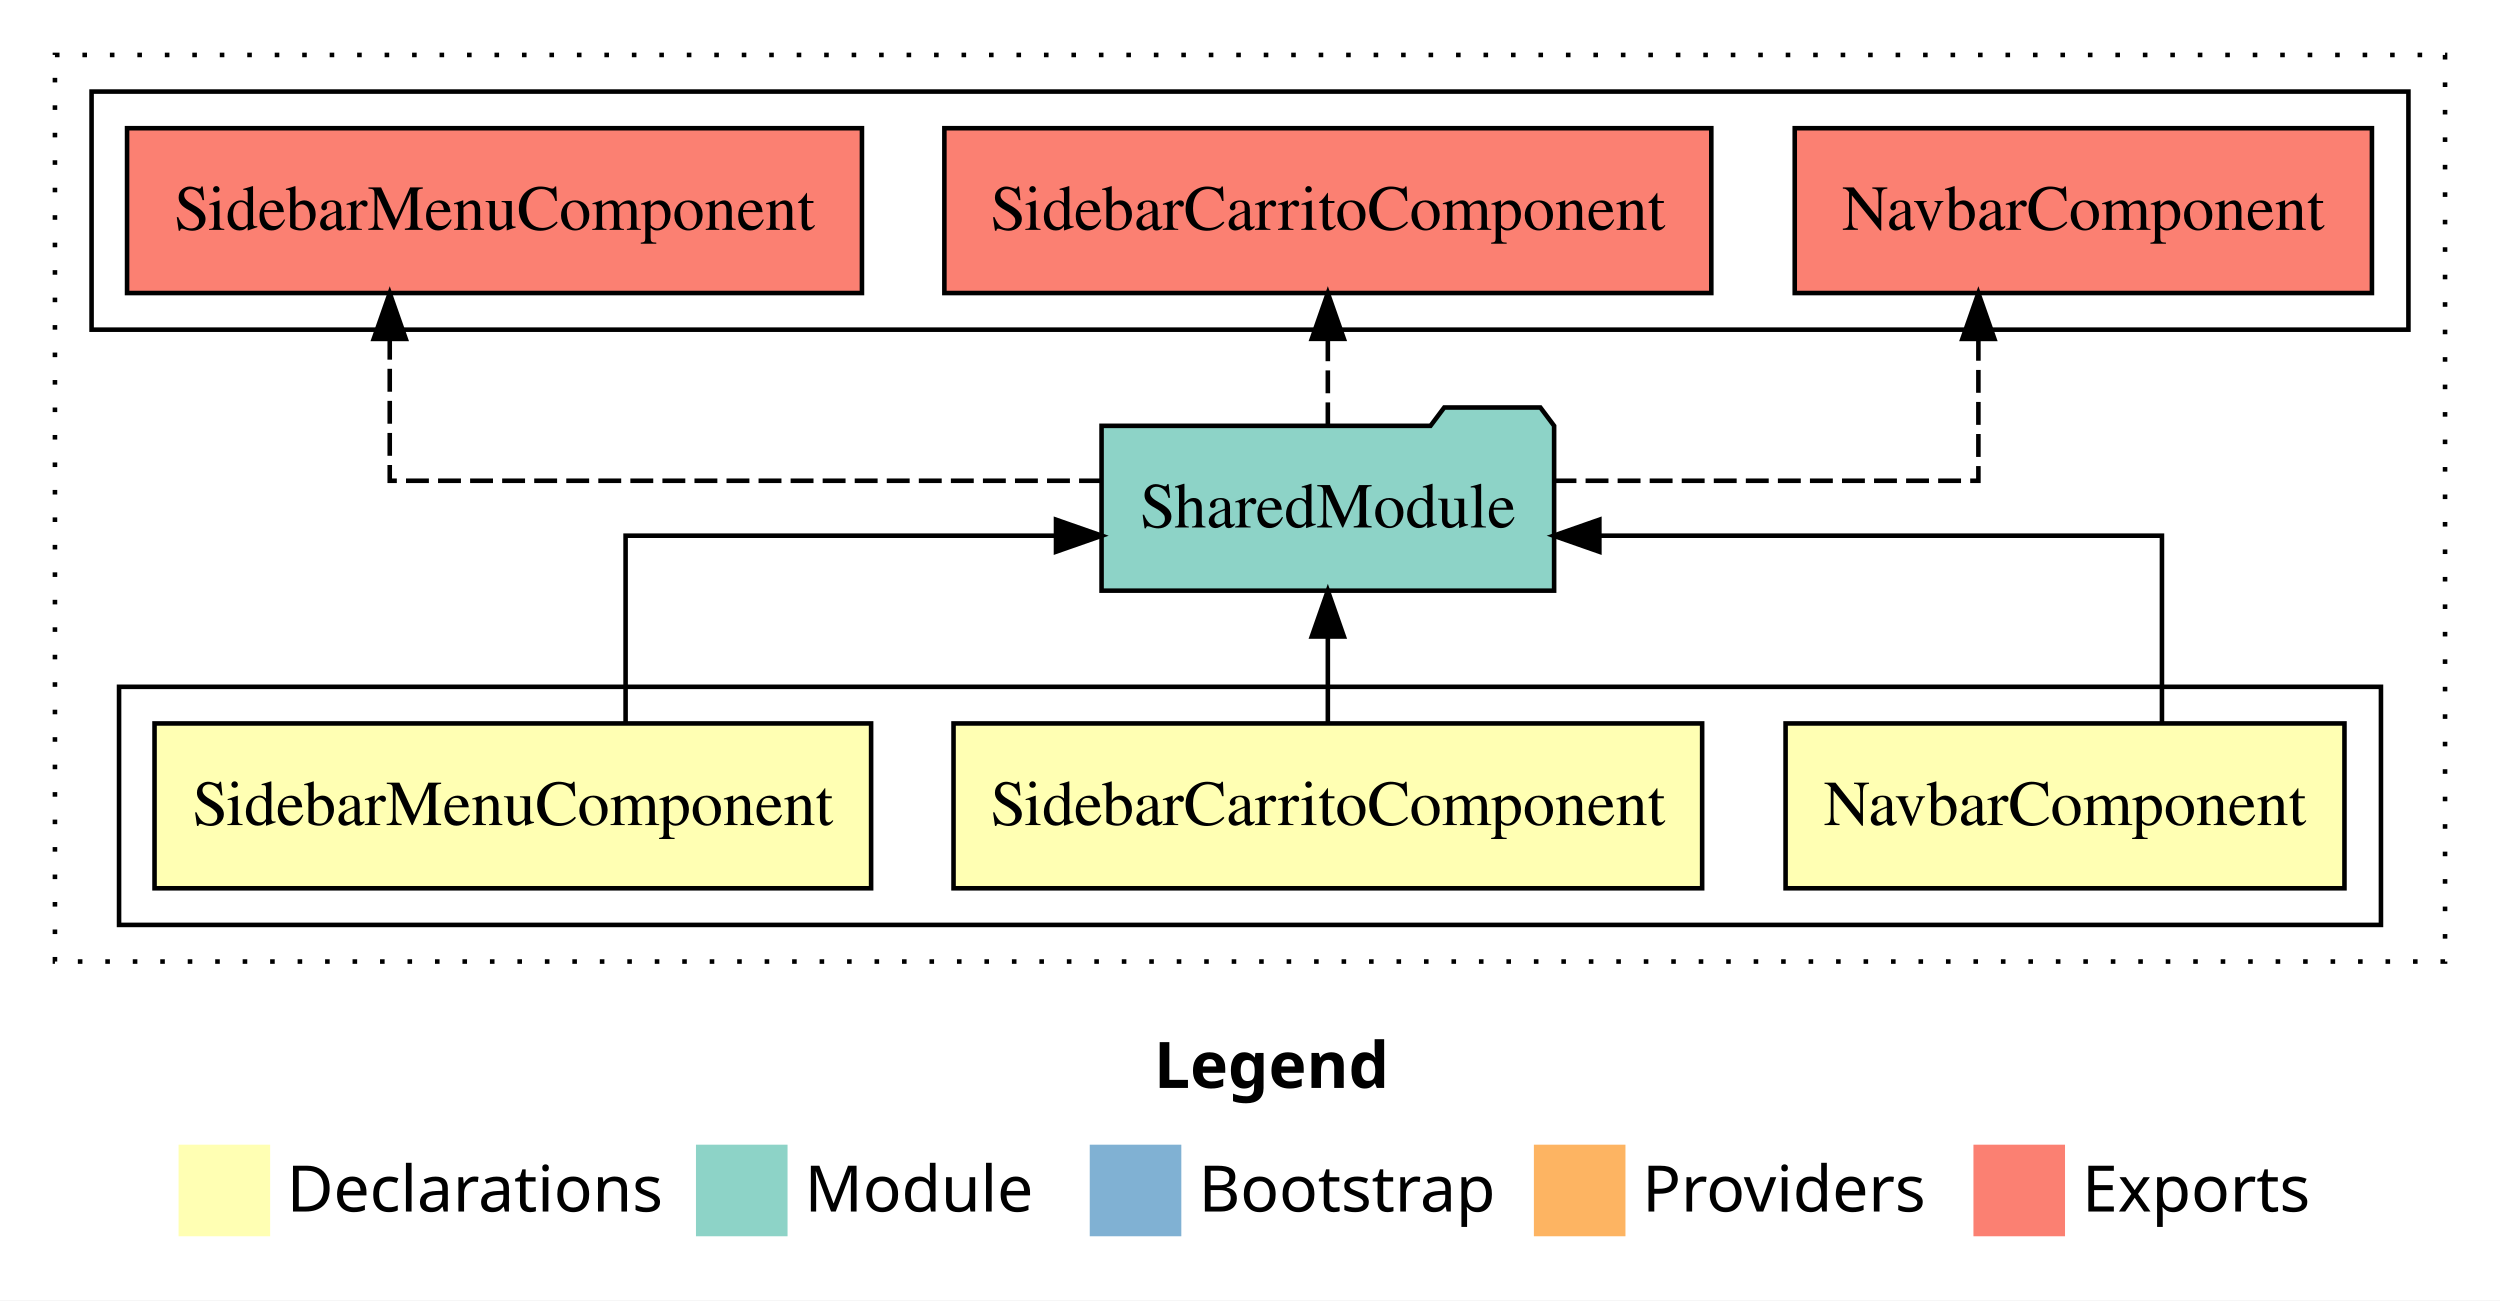
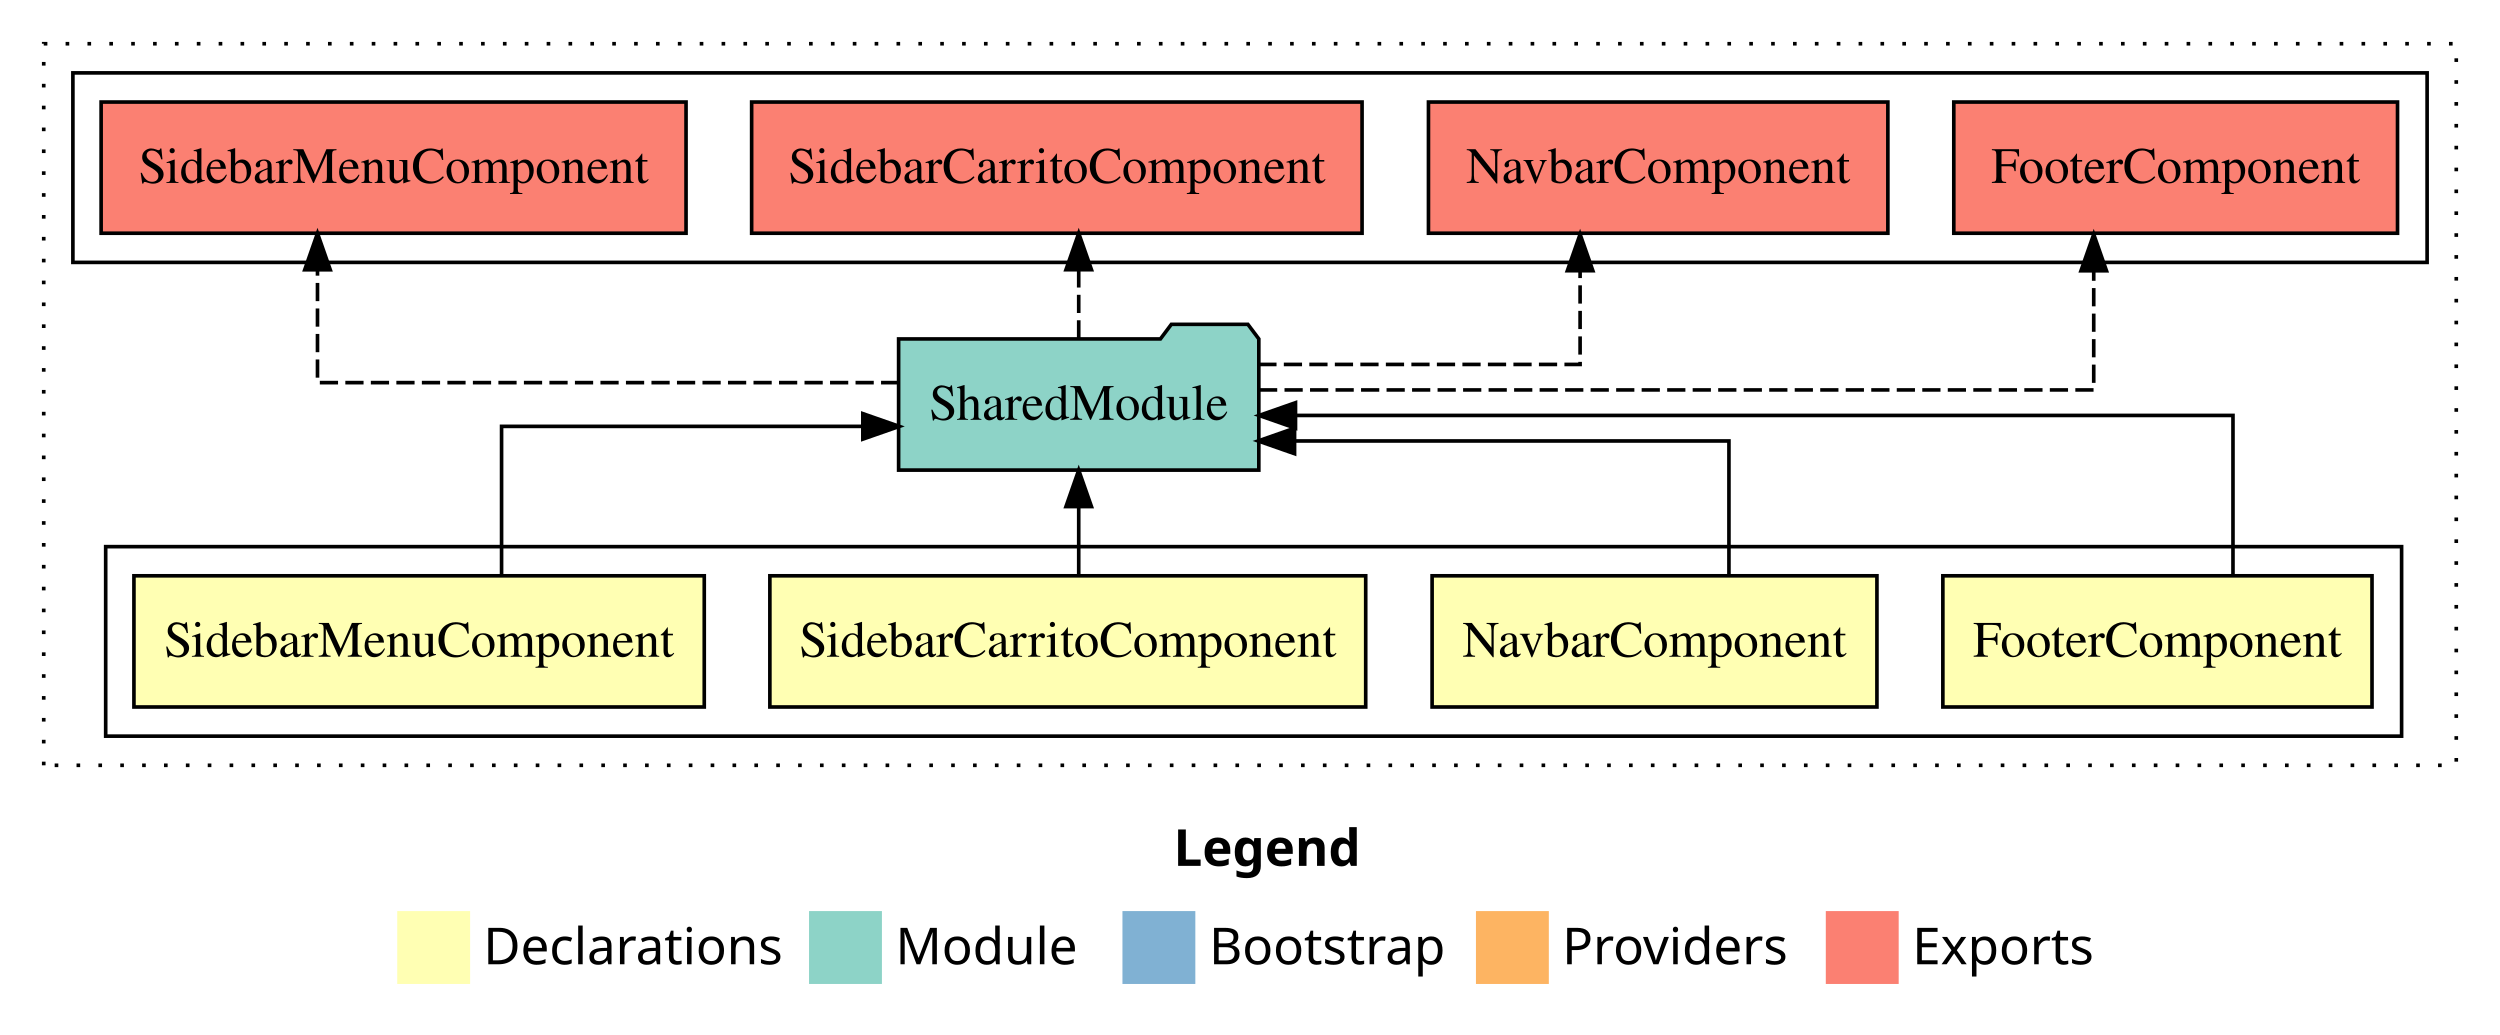
- <svg xmlns="http://www.w3.org/2000/svg" width="546pt" height="284pt" viewBox="0.00 0.00 546.00 284.00">
+ <svg xmlns="http://www.w3.org/2000/svg" width="686pt" height="284pt" viewBox="0.00 0.00 686.00 284.00">
  <g id="graph0" class="graph" transform="scale(1 1) rotate(0) translate(4 280)">
-     <polygon fill="white" stroke="transparent" points="-4,4 -4,-280 542,-280 542,4 -4,4" />
-     <text text-anchor="start" x="248.01" y="-42.4" font-family="Times-12" font-weight="bold" font-size="14.00">Legend</text>
-     <polygon fill="#ffffb3" stroke="transparent" points="35,-10 35,-30 55,-30 55,-10 35,-10" />
-     <text text-anchor="start" x="58.63" y="-15.4" font-family="Times-12" font-size="14.00">  Declarations</text>
-     <polygon fill="#8dd3c7" stroke="transparent" points="148,-10 148,-30 168,-30 168,-10 148,-10" />
-     <text text-anchor="start" x="171.73" y="-15.4" font-family="Times-12" font-size="14.00">  Module</text>
-     <polygon fill="#80b1d3" stroke="transparent" points="234,-10 234,-30 254,-30 254,-10 234,-10" />
-     <text text-anchor="start" x="257.78" y="-15.4" font-family="Times-12" font-size="14.00">  Bootstrap</text>
-     <polygon fill="#fdb462" stroke="transparent" points="331,-10 331,-30 351,-30 351,-10 331,-10" />
-     <text text-anchor="start" x="354.67" y="-15.4" font-family="Times-12" font-size="14.00">  Providers</text>
-     <polygon fill="#fb8072" stroke="transparent" points="427,-10 427,-30 447,-30 447,-10 427,-10" />
-     <text text-anchor="start" x="450.73" y="-15.4" font-family="Times-12" font-size="14.00">  Exports</text>
+     <polygon fill="white" stroke="transparent" points="-4,4 -4,-280 682,-280 682,4 -4,4" />
+     <text text-anchor="start" x="318.01" y="-42.4" font-family="Times-12" font-weight="bold" font-size="14.00">Legend</text>
+     <polygon fill="#ffffb3" stroke="transparent" points="105,-10 105,-30 125,-30 125,-10 105,-10" />
+     <text text-anchor="start" x="128.63" y="-15.4" font-family="Times-12" font-size="14.00">  Declarations</text>
+     <polygon fill="#8dd3c7" stroke="transparent" points="218,-10 218,-30 238,-30 238,-10 218,-10" />
+     <text text-anchor="start" x="241.73" y="-15.4" font-family="Times-12" font-size="14.00">  Module</text>
+     <polygon fill="#80b1d3" stroke="transparent" points="304,-10 304,-30 324,-30 324,-10 304,-10" />
+     <text text-anchor="start" x="327.78" y="-15.4" font-family="Times-12" font-size="14.00">  Bootstrap</text>
+     <polygon fill="#fdb462" stroke="transparent" points="401,-10 401,-30 421,-30 421,-10 401,-10" />
+     <text text-anchor="start" x="424.67" y="-15.4" font-family="Times-12" font-size="14.00">  Providers</text>
+     <polygon fill="#fb8072" stroke="transparent" points="497,-10 497,-30 517,-30 517,-10 497,-10" />
+     <text text-anchor="start" x="520.73" y="-15.4" font-family="Times-12" font-size="14.00">  Exports</text>
    <g id="clust1" class="cluster">
-       <polygon fill="none" stroke="black" stroke-dasharray="1,5" points="8,-70 8,-268 530,-268 530,-70 8,-70" />
+       <polygon fill="none" stroke="black" stroke-dasharray="1,5" points="8,-70 8,-268 670,-268 670,-70 8,-70" />
    </g>
    <g id="clust2" class="cluster">
-       <polygon fill="none" stroke="black" points="22,-78 22,-130 516,-130 516,-78 22,-78" />
+       <polygon fill="none" stroke="black" points="25,-78 25,-130 655,-130 655,-78 25,-78" />
    </g>
-     <g id="clust7" class="cluster">
-       <polygon fill="none" stroke="black" points="16,-208 16,-260 522,-260 522,-208 16,-208" />
+     <g id="clust8" class="cluster">
+       <polygon fill="none" stroke="black" points="16,-208 16,-260 662,-260 662,-208 16,-208" />
    </g>
    <g id="node1" class="node">
-       <polygon fill="#ffffb3" stroke="black" points="508.03,-122 385.97,-122 385.97,-86 508.03,-86 508.03,-122" />
-       <text text-anchor="middle" x="447" y="-99.8" font-family="Times,serif" font-size="14.00">NavbarComponent</text>
+       <polygon fill="#ffffb3" stroke="black" points="646.88,-122 529.12,-122 529.12,-86 646.88,-86 646.88,-122" />
+       <text text-anchor="middle" x="588" y="-99.8" font-family="Times,serif" font-size="14.00">FooterComponent</text>
+     </g>
+     <g id="node5" class="node">
+       <polygon fill="#8dd3c7" stroke="black" points="341.42,-187 338.42,-191 317.42,-191 314.42,-187 242.58,-187 242.58,-151 341.42,-151 341.42,-187" />
+       <text text-anchor="middle" x="292" y="-164.8" font-family="Times,serif" font-size="14.00">SharedModule</text>
+     </g>
+     <g id="edge1" class="edge">
+       <path fill="none" stroke="black" d="M608.73,-122.27C608.73,-140.56 608.73,-166 608.73,-166 608.73,-166 351.49,-166 351.49,-166" />
+       <polygon fill="black" stroke="black" points="351.49,-162.5 341.49,-166 351.49,-169.5 351.49,-162.5" />
+     </g>
+     <g id="node2" class="node">
+       <polygon fill="#ffffb3" stroke="black" points="511.03,-122 388.97,-122 388.97,-86 511.03,-86 511.03,-122" />
+       <text text-anchor="middle" x="450" y="-99.8" font-family="Times,serif" font-size="14.00">NavbarComponent</text>
+     </g>
+     <g id="edge2" class="edge">
+       <path fill="none" stroke="black" d="M470.42,-122.01C470.42,-138.05 470.42,-159 470.42,-159 470.42,-159 351.23,-159 351.23,-159" />
+       <polygon fill="black" stroke="black" points="351.23,-155.5 341.23,-159 351.23,-162.5 351.23,-155.5" />
+     </g>
+     <g id="node3" class="node">
+       <polygon fill="#ffffb3" stroke="black" points="370.75,-122 207.25,-122 207.25,-86 370.75,-86 370.75,-122" />
+       <text text-anchor="middle" x="289" y="-99.8" font-family="Times,serif" font-size="14.00">SidebarCarritoComponent</text>
+     </g>
+     <g id="edge3" class="edge">
+       <path fill="none" stroke="black" d="M292,-122.11C292,-122.11 292,-140.99 292,-140.99" />
+       <polygon fill="black" stroke="black" points="288.5,-140.99 292,-150.99 295.5,-140.99 288.5,-140.99" />
    </g>
    <g id="node4" class="node">
-       <polygon fill="#8dd3c7" stroke="black" points="335.42,-187 332.42,-191 311.42,-191 308.42,-187 236.58,-187 236.58,-151 335.42,-151 335.42,-187" />
-       <text text-anchor="middle" x="286" y="-164.8" font-family="Times,serif" font-size="14.00">SharedModule</text>
+       <polygon fill="#ffffb3" stroke="black" points="189.25,-122 32.75,-122 32.75,-86 189.25,-86 189.25,-122" />
+       <text text-anchor="middle" x="111" y="-99.8" font-family="Times,serif" font-size="14.00">SidebarMenuComponent</text>
    </g>
-     <g id="edge1" class="edge">
-       <path fill="none" stroke="black" d="M468.17,-122.02C468.17,-139.37 468.17,-163 468.17,-163 468.17,-163 345.3,-163 345.3,-163" />
-       <polygon fill="black" stroke="black" points="345.3,-159.5 335.3,-163 345.3,-166.5 345.3,-159.5" />
+     <g id="edge4" class="edge">
+       <path fill="none" stroke="black" d="M133.63,-122.02C133.63,-139.37 133.63,-163 133.63,-163 133.63,-163 232.76,-163 232.76,-163" />
+       <polygon fill="black" stroke="black" points="232.76,-166.5 242.76,-163 232.76,-159.5 232.76,-166.5" />
    </g>
-     <g id="node2" class="node">
-       <polygon fill="#ffffb3" stroke="black" points="367.75,-122 204.25,-122 204.25,-86 367.75,-86 367.75,-122" />
-       <text text-anchor="middle" x="286" y="-99.8" font-family="Times,serif" font-size="14.00">SidebarCarritoComponent</text>
+     <g id="node6" class="node">
+       <polygon fill="#fb8072" stroke="black" points="653.88,-252 532.12,-252 532.12,-216 653.88,-216 653.88,-252" />
+       <text text-anchor="middle" x="593" y="-229.8" font-family="Times,serif" font-size="14.00">FooterComponent </text>
    </g>
-     <g id="edge2" class="edge">
-       <path fill="none" stroke="black" d="M286,-122.11C286,-122.11 286,-140.99 286,-140.99" />
-       <polygon fill="black" stroke="black" points="282.5,-140.99 286,-150.99 289.5,-140.99 282.5,-140.99" />
+     <g id="edge5" class="edge">
+       <path fill="none" stroke="black" stroke-dasharray="5,2" d="M341.47,-173C421.51,-173 570.52,-173 570.52,-173 570.52,-173 570.52,-205.7 570.52,-205.7" />
+       <polygon fill="black" stroke="black" points="567.02,-205.7 570.52,-215.7 574.02,-205.7 567.02,-205.7" />
    </g>
-     <g id="node3" class="node">
-       <polygon fill="#ffffb3" stroke="black" points="186.25,-122 29.75,-122 29.75,-86 186.25,-86 186.25,-122" />
-       <text text-anchor="middle" x="108" y="-99.8" font-family="Times,serif" font-size="14.00">SidebarMenuComponent</text>
-     </g>
-     <g id="edge3" class="edge">
-       <path fill="none" stroke="black" d="M132.63,-122.02C132.63,-139.37 132.63,-163 132.63,-163 132.63,-163 226.63,-163 226.63,-163" />
-       <polygon fill="black" stroke="black" points="226.63,-166.5 236.63,-163 226.63,-159.5 226.63,-166.5" />
-     </g>
-     <g id="node5" class="node">
+     <g id="node7" class="node">
      <polygon fill="#fb8072" stroke="black" points="514.03,-252 387.97,-252 387.97,-216 514.03,-216 514.03,-252" />
      <text text-anchor="middle" x="451" y="-229.8" font-family="Times,serif" font-size="14.00">NavbarComponent </text>
    </g>
-     <g id="edge4" class="edge">
-       <path fill="none" stroke="black" stroke-dasharray="5,2" d="M335.29,-175C376.33,-175 428.08,-175 428.08,-175 428.08,-175 428.08,-205.98 428.08,-205.98" />
-       <polygon fill="black" stroke="black" points="424.58,-205.98 428.08,-215.98 431.58,-205.98 424.58,-205.98" />
+     <g id="edge6" class="edge">
+       <path fill="none" stroke="black" stroke-dasharray="5,2" d="M341.28,-180C380.76,-180 429.58,-180 429.58,-180 429.58,-180 429.58,-205.72 429.58,-205.72" />
+       <polygon fill="black" stroke="black" points="426.08,-205.72 429.58,-215.72 433.08,-205.72 426.08,-205.72" />
    </g>
-     <g id="node6" class="node">
+     <g id="node8" class="node">
      <polygon fill="#fb8072" stroke="black" points="369.75,-252 202.25,-252 202.25,-216 369.75,-216 369.75,-252" />
      <text text-anchor="middle" x="286" y="-229.8" font-family="Times,serif" font-size="14.00">SidebarCarritoComponent </text>
    </g>
-     <g id="edge5" class="edge">
-       <path fill="none" stroke="black" stroke-dasharray="5,2" d="M286,-187.11C286,-187.11 286,-205.99 286,-205.99" />
-       <polygon fill="black" stroke="black" points="282.5,-205.99 286,-215.99 289.5,-205.99 282.5,-205.99" />
+     <g id="edge7" class="edge">
+       <path fill="none" stroke="black" stroke-dasharray="5,2" d="M292,-187.11C292,-187.11 292,-205.99 292,-205.99" />
+       <polygon fill="black" stroke="black" points="288.5,-205.99 292,-215.99 295.5,-205.99 288.5,-205.99" />
    </g>
-     <g id="node7" class="node">
+     <g id="node9" class="node">
      <polygon fill="#fb8072" stroke="black" points="184.25,-252 23.75,-252 23.75,-216 184.25,-216 184.25,-252" />
      <text text-anchor="middle" x="104" y="-229.8" font-family="Times,serif" font-size="14.00">SidebarMenuComponent </text>
    </g>
-     <g id="edge6" class="edge">
-       <path fill="none" stroke="black" stroke-dasharray="5,2" d="M236.67,-175C176.04,-175 81.12,-175 81.12,-175 81.12,-175 81.12,-205.98 81.12,-205.98" />
-       <polygon fill="black" stroke="black" points="77.62,-205.98 81.12,-215.98 84.62,-205.98 77.62,-205.98" />
+     <g id="edge8" class="edge">
+       <path fill="none" stroke="black" stroke-dasharray="5,2" d="M242.76,-175C181.01,-175 83.12,-175 83.12,-175 83.12,-175 83.12,-205.98 83.12,-205.98" />
+       <polygon fill="black" stroke="black" points="79.62,-205.98 83.12,-215.98 86.62,-205.98 79.62,-205.98" />
    </g>
  </g>
</svg>
